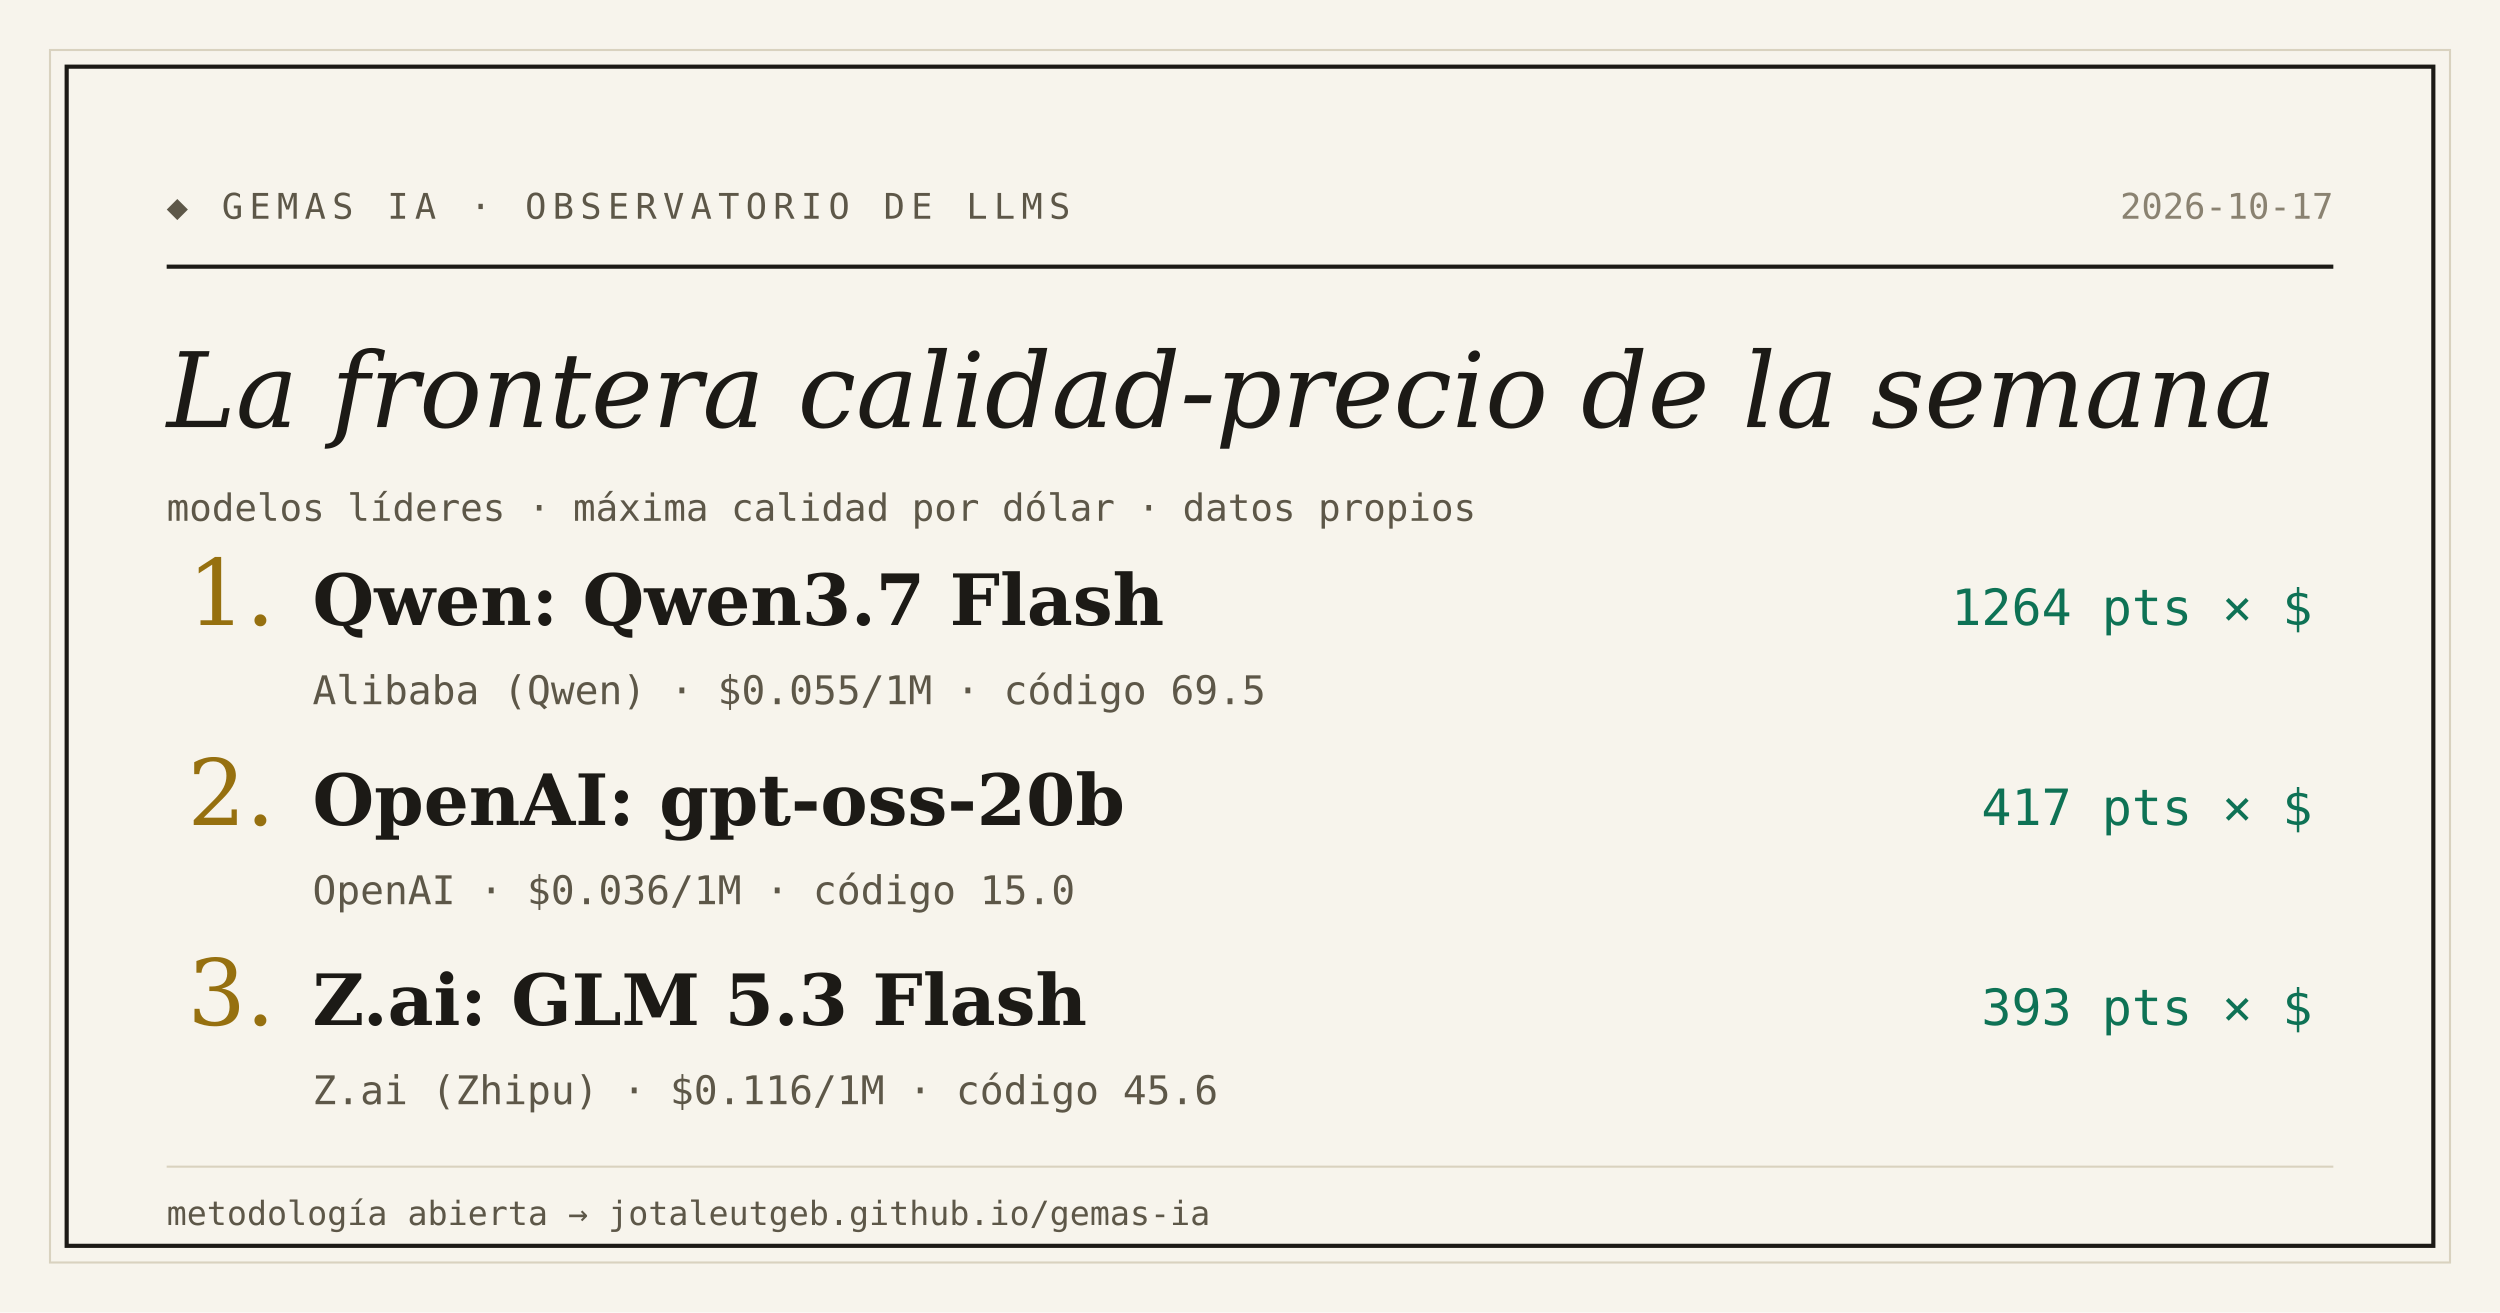
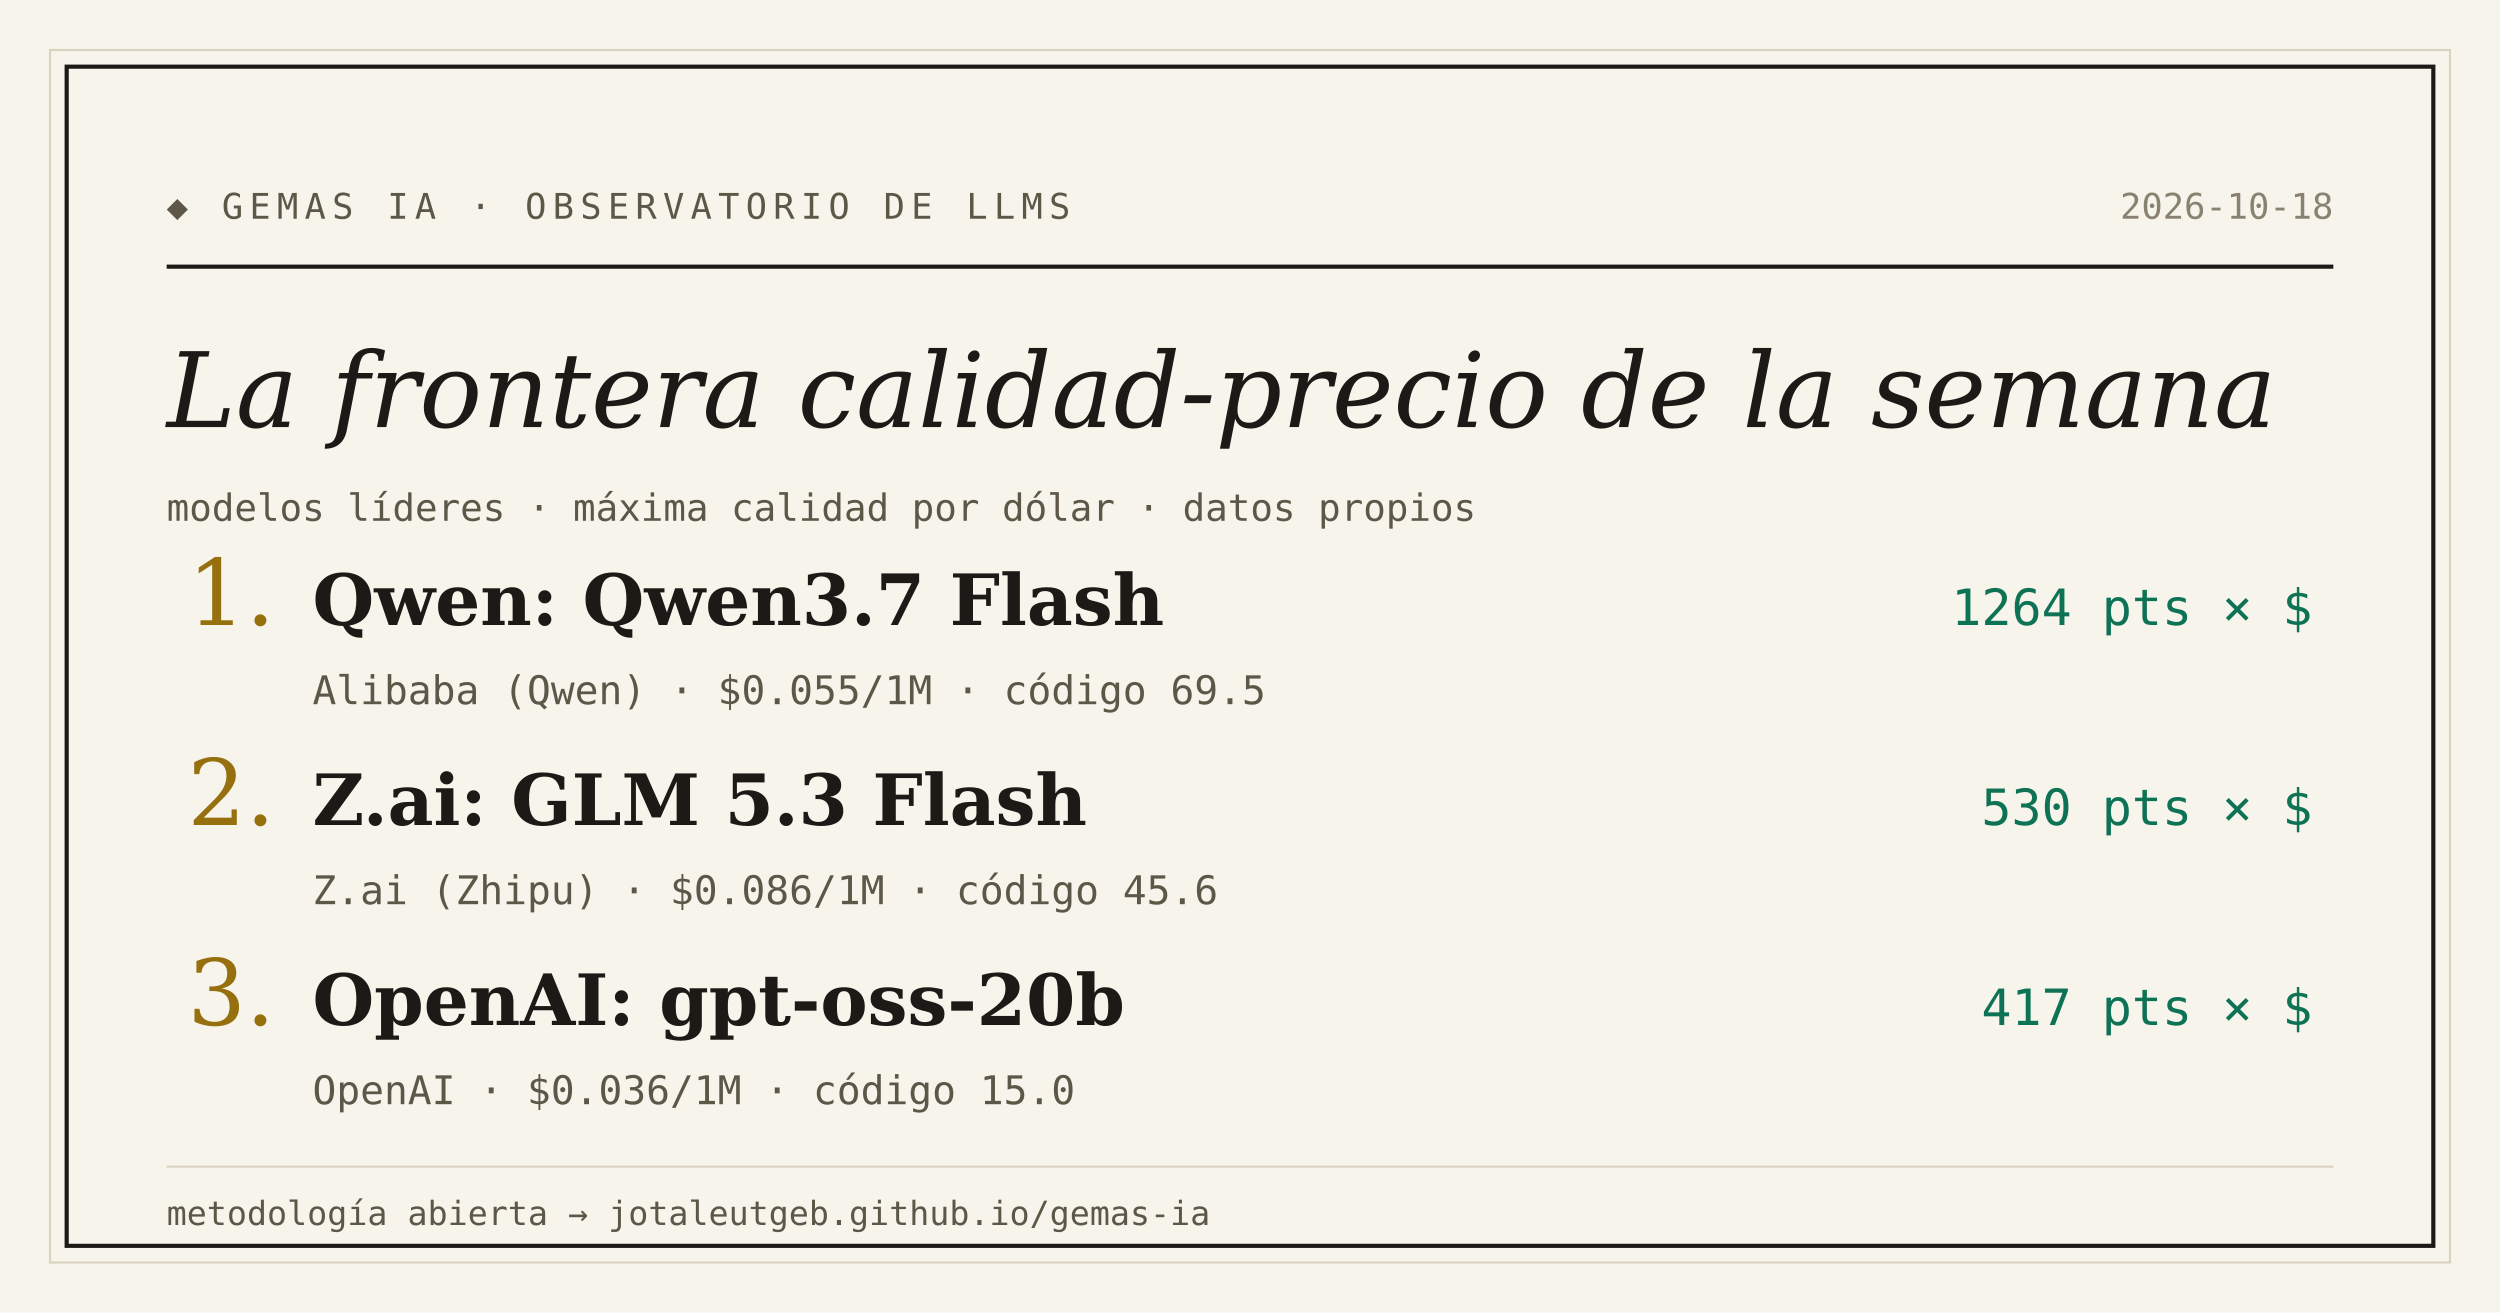
<svg xmlns="http://www.w3.org/2000/svg" width="1200" height="630" viewBox="0 0 1200 630">
  <rect width="1200" height="630" fill="#f7f4ec" />
  <rect x="24" y="24" width="1152" height="582" fill="none" stroke="#d9d2bf" stroke-width="1" />
  <rect x="32" y="32" width="1136" height="566" fill="none" stroke="#1c1a16" stroke-width="2" />
  <text x="80" y="105" font-family="'DejaVu Sans Mono', Consolas, monospace" font-size="17" letter-spacing="3" fill="#5d5748">◆ GEMAS IA · OBSERVATORIO DE LLMS</text>
-   <text x="1120" y="105" text-anchor="end" font-family="'DejaVu Sans Mono', Consolas, monospace" font-size="17" fill="#8a8271">2026-10-17</text>
+   <text x="1120" y="105" text-anchor="end" font-family="'DejaVu Sans Mono', Consolas, monospace" font-size="17" fill="#8a8271">2026-10-18</text>
  <line x1="80" y1="128" x2="1120" y2="128" stroke="#1c1a16" stroke-width="2" />
  <text x="80" y="205" font-family="Georgia, 'DejaVu Serif', serif" font-size="50" font-style="italic" fill="#1c1a16">La frontera calidad-precio de la semana</text>
  <text x="80" y="250" font-family="'DejaVu Sans Mono', Consolas, monospace" font-size="18" fill="#5d5748">modelos líderes · máxima calidad por dólar · datos propios</text>
  <text x="90" y="300" font-family="Georgia, 'DejaVu Serif', serif" font-size="44" fill="#96700f">1.</text>
  <text x="150" y="300" font-family="Georgia, 'DejaVu Serif', serif" font-size="34" font-weight="bold" fill="#1c1a16">Qwen: Qwen3.7 Flash</text>
  <text x="1110" y="300" text-anchor="end" font-family="'DejaVu Sans Mono', Consolas, monospace" font-size="24" fill="#0e7255">1264 pts × $</text>
  <text x="150" y="338" font-family="'DejaVu Sans Mono', Consolas, monospace" font-size="19" fill="#5d5748">Alibaba (Qwen) · $0.055/1M · código 69.5</text>
  <text x="90" y="396" font-family="Georgia, 'DejaVu Serif', serif" font-size="44" fill="#96700f">2.</text>
-   <text x="150" y="396" font-family="Georgia, 'DejaVu Serif', serif" font-size="34" font-weight="bold" fill="#1c1a16">OpenAI: gpt-oss-20b</text>
-   <text x="1110" y="396" text-anchor="end" font-family="'DejaVu Sans Mono', Consolas, monospace" font-size="24" fill="#0e7255">417 pts × $</text>
-   <text x="150" y="434" font-family="'DejaVu Sans Mono', Consolas, monospace" font-size="19" fill="#5d5748">OpenAI · $0.036/1M · código 15.0</text>
+   <text x="150" y="396" font-family="Georgia, 'DejaVu Serif', serif" font-size="34" font-weight="bold" fill="#1c1a16">Z.ai: GLM 5.3 Flash</text>
+   <text x="1110" y="396" text-anchor="end" font-family="'DejaVu Sans Mono', Consolas, monospace" font-size="24" fill="#0e7255">530 pts × $</text>
+   <text x="150" y="434" font-family="'DejaVu Sans Mono', Consolas, monospace" font-size="19" fill="#5d5748">Z.ai (Zhipu) · $0.086/1M · código 45.6</text>
  <text x="90" y="492" font-family="Georgia, 'DejaVu Serif', serif" font-size="44" fill="#96700f">3.</text>
-   <text x="150" y="492" font-family="Georgia, 'DejaVu Serif', serif" font-size="34" font-weight="bold" fill="#1c1a16">Z.ai: GLM 5.3 Flash</text>
-   <text x="1110" y="492" text-anchor="end" font-family="'DejaVu Sans Mono', Consolas, monospace" font-size="24" fill="#0e7255">393 pts × $</text>
-   <text x="150" y="530" font-family="'DejaVu Sans Mono', Consolas, monospace" font-size="19" fill="#5d5748">Z.ai (Zhipu) · $0.116/1M · código 45.6</text>
+   <text x="150" y="492" font-family="Georgia, 'DejaVu Serif', serif" font-size="34" font-weight="bold" fill="#1c1a16">OpenAI: gpt-oss-20b</text>
+   <text x="1110" y="492" text-anchor="end" font-family="'DejaVu Sans Mono', Consolas, monospace" font-size="24" fill="#0e7255">417 pts × $</text>
+   <text x="150" y="530" font-family="'DejaVu Sans Mono', Consolas, monospace" font-size="19" fill="#5d5748">OpenAI · $0.036/1M · código 15.0</text>
  <line x1="80" y1="560" x2="1120" y2="560" stroke="#d9d2bf" stroke-width="1" />
  <text x="80" y="588" font-family="'DejaVu Sans Mono', Consolas, monospace" font-size="16" fill="#5d5748">metodología abierta → jotaleutgeb.github.io/gemas-ia</text>
</svg>
